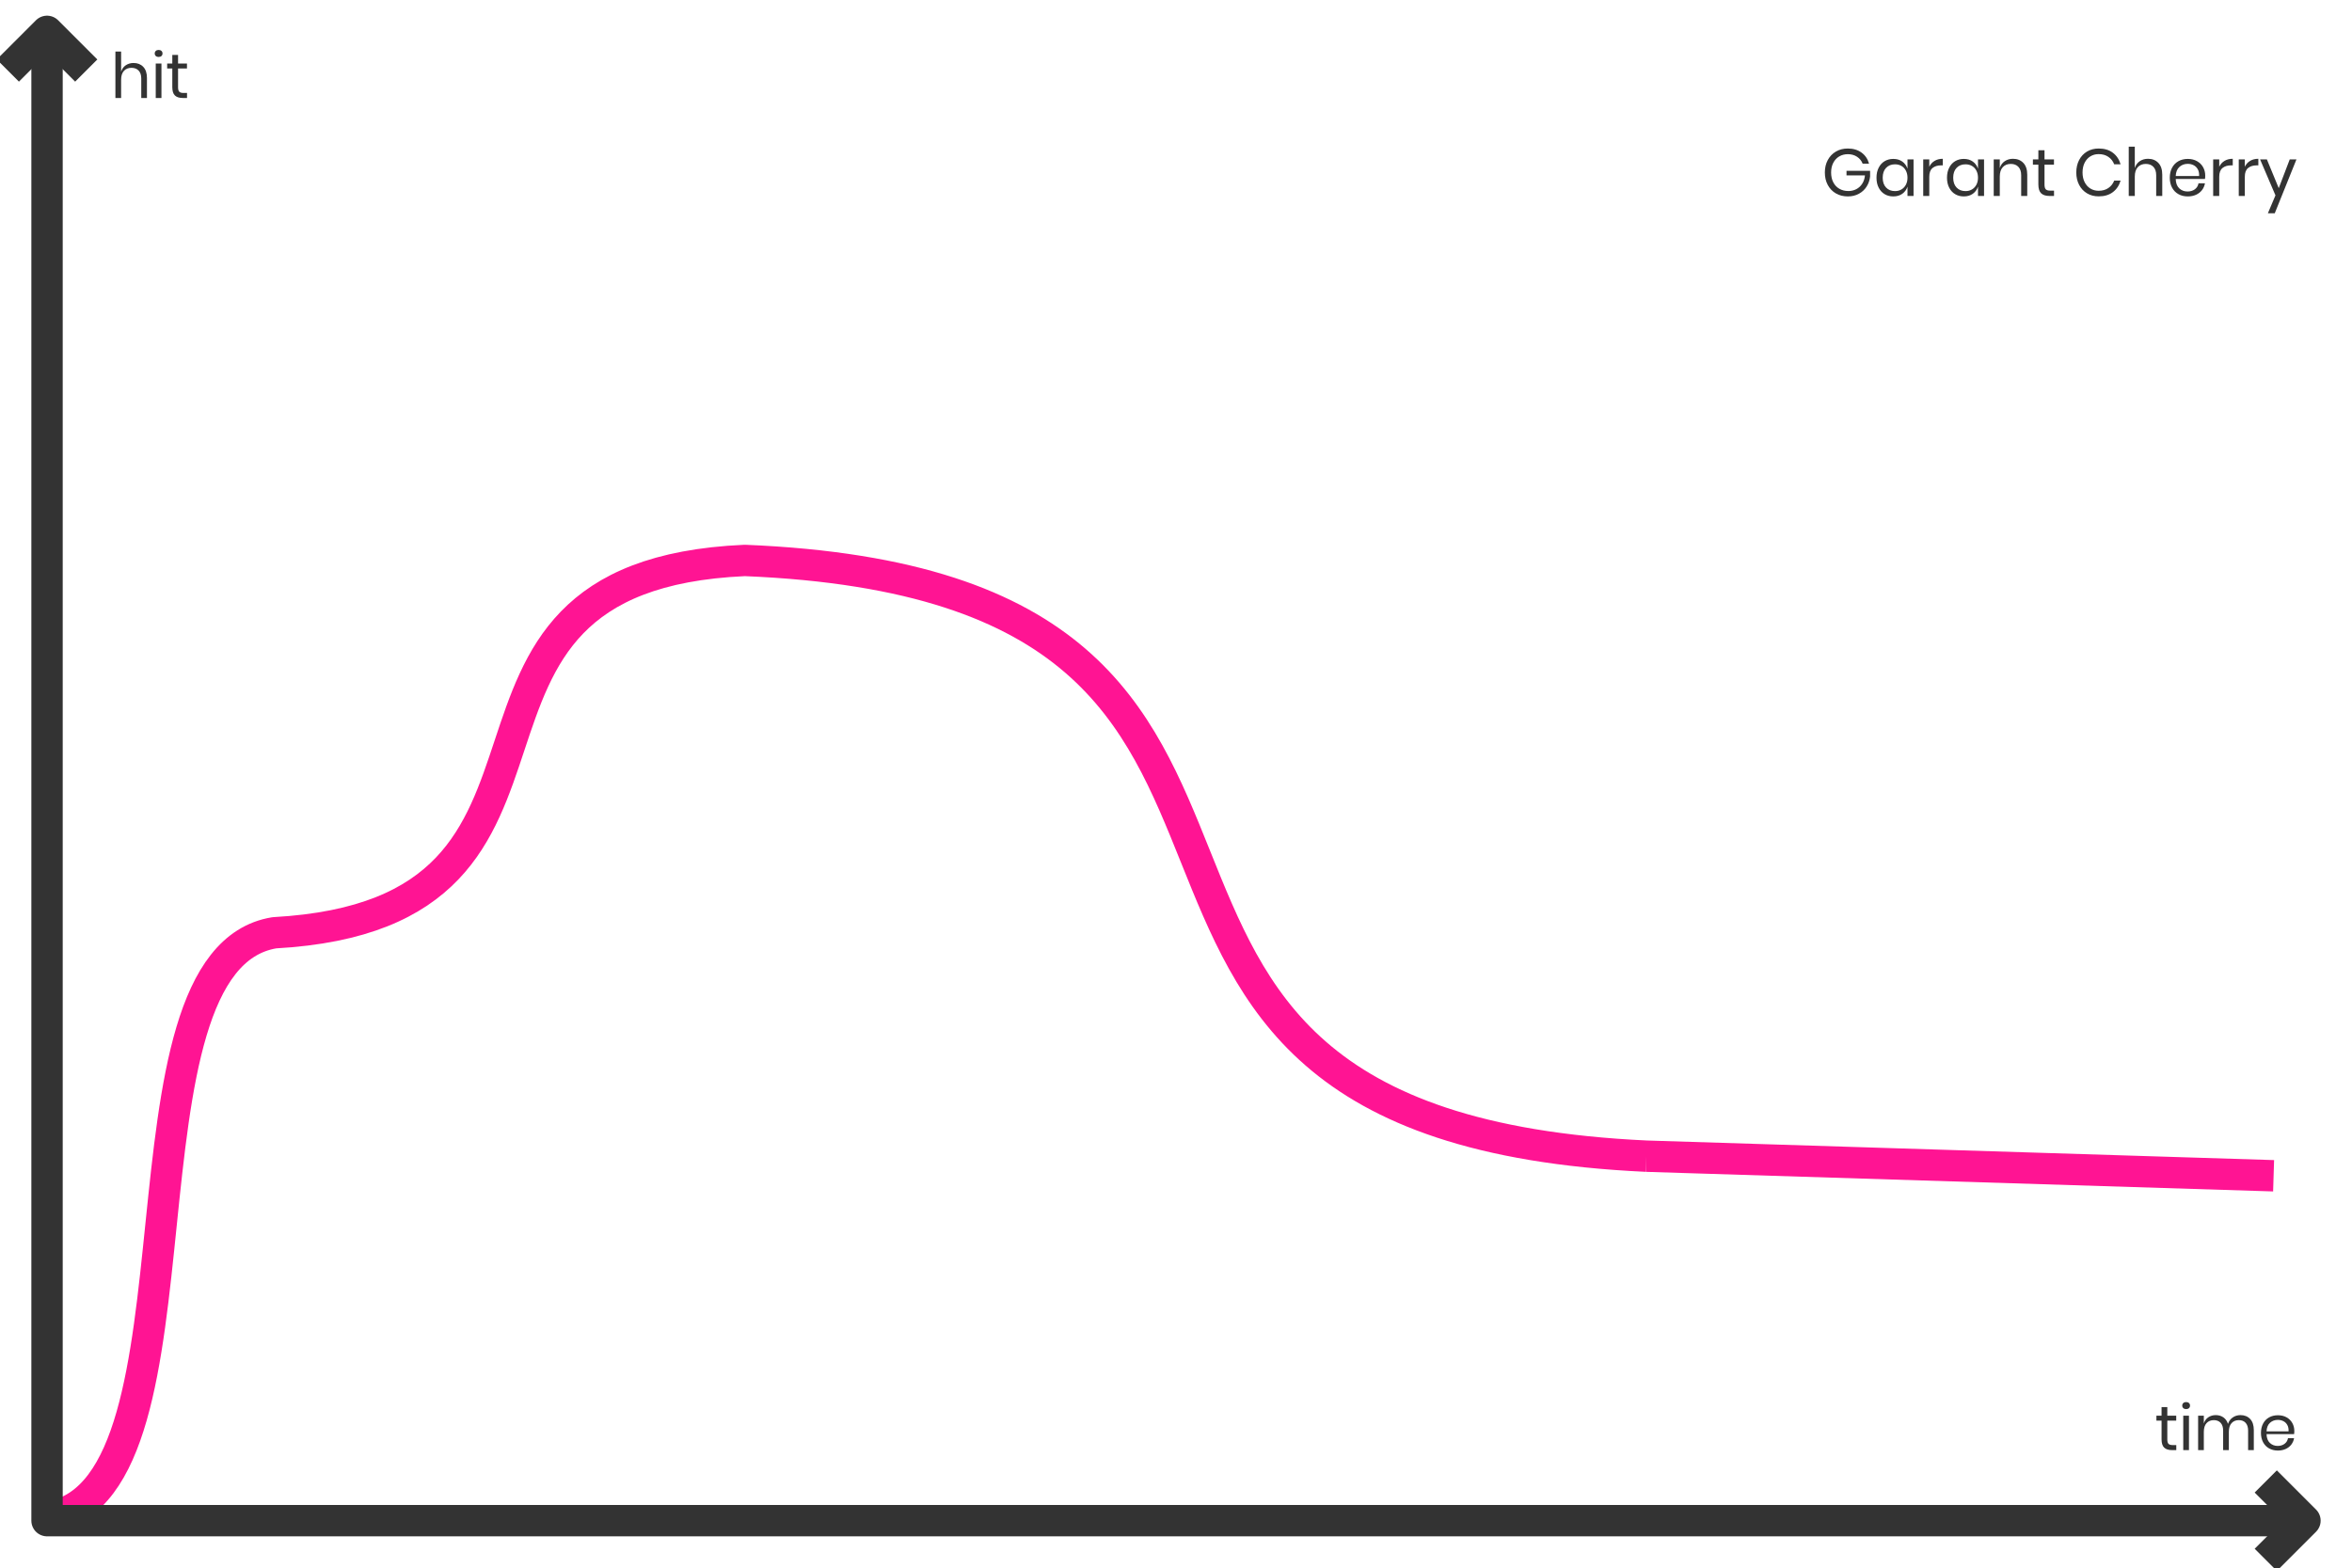
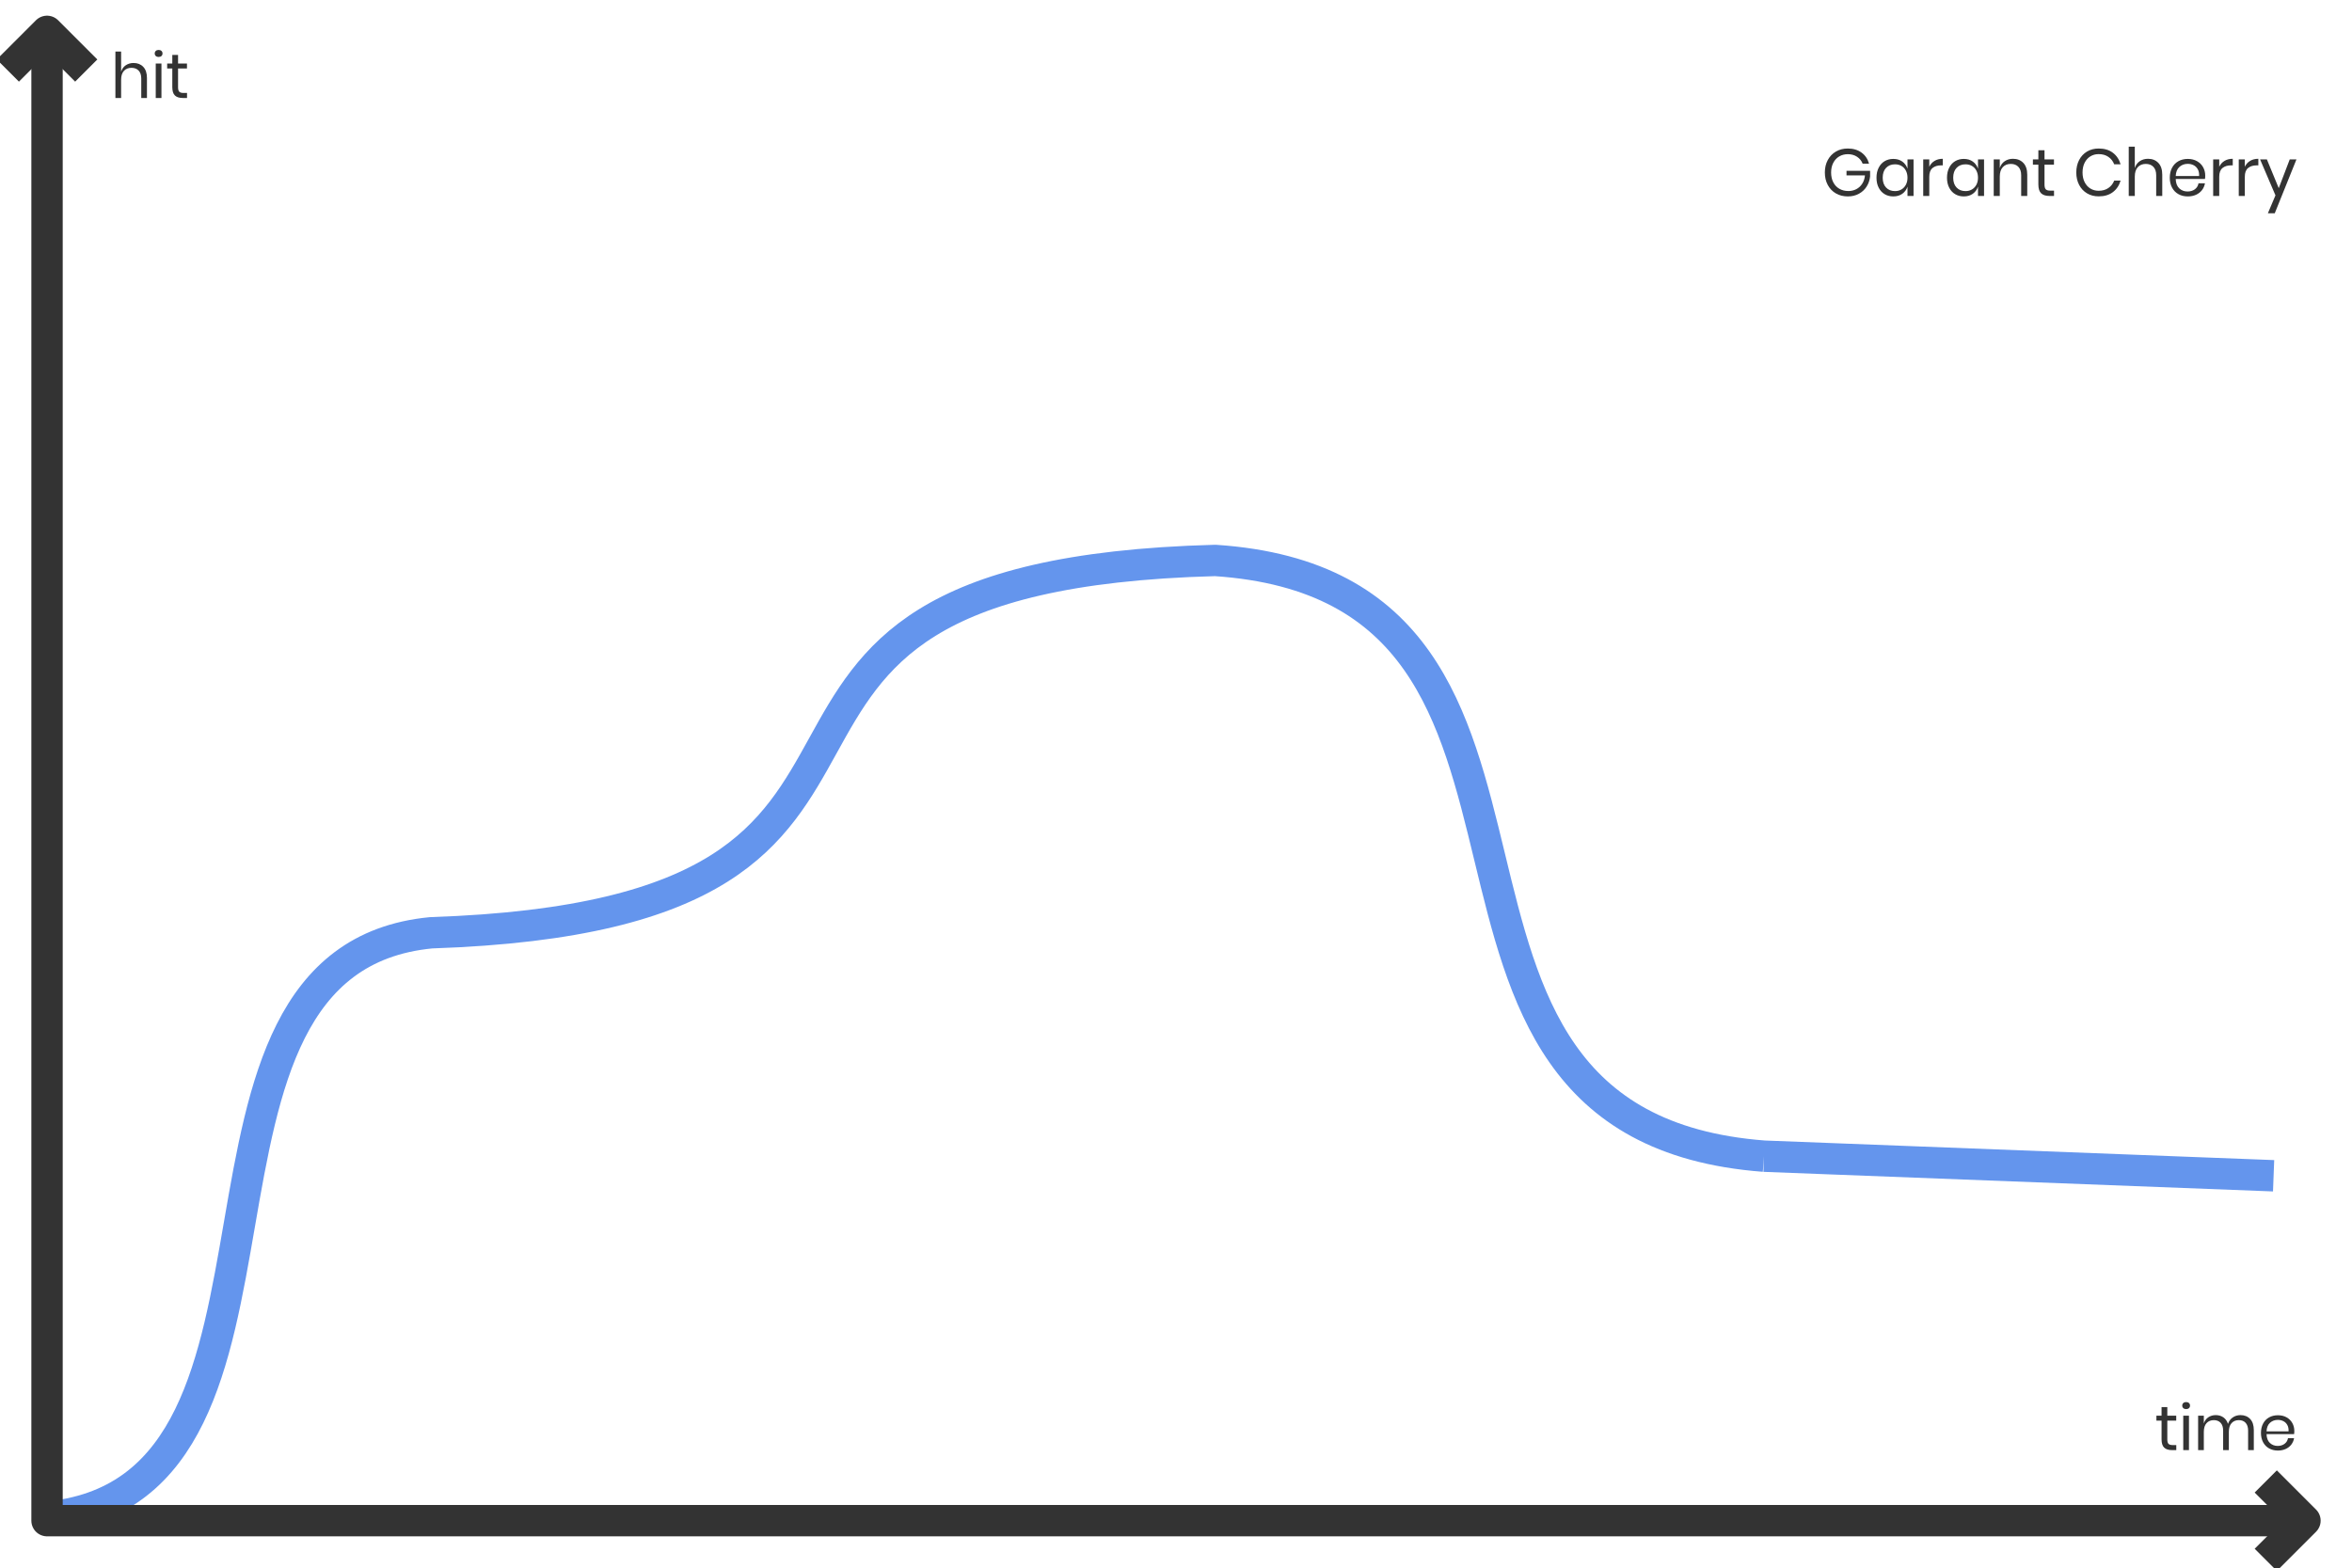
<svg xmlns="http://www.w3.org/2000/svg" xmlns:xlink="http://www.w3.org/1999/xlink" width="600" height="400" viewBox="0 0 600 400">
  <defs>
    <g>
      <g id="glyph-0-0">
        <path d="M 6.68 -12.105 C 8.074 -12.105 9.246 -11.758 10.191 -11.066 C 11.137 -10.375 11.773 -9.434 12.105 -8.246 L 10.473 -8.246 C 10.188 -8.969 9.715 -9.555 9.051 -9.996 C 8.391 -10.438 7.605 -10.66 6.699 -10.66 C 5.883 -10.66 5.152 -10.469 4.504 -10.09 C 3.859 -9.711 3.352 -9.168 2.984 -8.465 C 2.617 -7.762 2.43 -6.938 2.43 -5.984 C 2.43 -5.008 2.617 -4.168 2.992 -3.461 C 3.367 -2.75 3.883 -2.207 4.547 -1.828 C 5.211 -1.449 5.973 -1.258 6.836 -1.258 C 7.57 -1.258 8.246 -1.418 8.855 -1.734 C 9.469 -2.051 9.969 -2.512 10.363 -3.121 C 10.754 -3.727 10.988 -4.438 11.066 -5.254 L 6.359 -5.254 L 6.359 -6.41 L 12.375 -6.41 L 12.375 -4.98 C 12.273 -4.027 11.98 -3.168 11.492 -2.398 C 11.004 -1.625 10.348 -1.016 9.52 -0.562 C 8.691 -0.109 7.754 0.117 6.699 0.117 C 5.543 0.117 4.523 -0.141 3.637 -0.656 C 2.754 -1.172 2.066 -1.891 1.574 -2.812 C 1.078 -3.738 0.832 -4.793 0.832 -5.984 C 0.832 -7.176 1.078 -8.23 1.574 -9.156 C 2.066 -10.078 2.754 -10.801 3.637 -11.32 C 4.523 -11.844 5.535 -12.105 6.68 -12.105 Z M 6.68 -12.105 " />
      </g>
      <g id="glyph-0-1">
        <path d="M 5.066 -9.453 C 5.973 -9.453 6.742 -9.227 7.371 -8.773 C 8 -8.32 8.438 -7.711 8.688 -6.953 L 8.688 -9.332 L 10.234 -9.332 L 10.234 0 L 8.688 0 L 8.688 -2.379 C 8.438 -1.621 8 -1.016 7.371 -0.562 C 6.742 -0.109 5.973 0.117 5.066 0.117 C 4.238 0.117 3.504 -0.074 2.855 -0.461 C 2.211 -0.844 1.703 -1.398 1.336 -2.117 C 0.965 -2.836 0.781 -3.684 0.781 -4.656 C 0.781 -5.633 0.965 -6.484 1.336 -7.207 C 1.703 -7.934 2.211 -8.488 2.855 -8.875 C 3.5 -9.258 4.238 -9.453 5.066 -9.453 Z M 5.508 -8.074 C 4.555 -8.074 3.793 -7.773 3.223 -7.164 C 2.648 -6.559 2.363 -5.723 2.363 -4.656 C 2.363 -3.594 2.648 -2.758 3.223 -2.152 C 3.793 -1.543 4.555 -1.242 5.508 -1.242 C 6.121 -1.242 6.668 -1.383 7.148 -1.664 C 7.629 -1.949 8.008 -2.348 8.277 -2.863 C 8.551 -3.379 8.688 -3.977 8.688 -4.656 C 8.688 -5.336 8.551 -5.938 8.277 -6.461 C 8.008 -6.98 7.629 -7.379 7.148 -7.66 C 6.668 -7.938 6.121 -8.074 5.508 -8.074 Z M 5.508 -8.074 " />
      </g>
      <g id="glyph-0-2">
        <path d="M 2.789 -7.445 C 3.094 -8.09 3.543 -8.594 4.133 -8.949 C 4.723 -9.309 5.422 -9.484 6.238 -9.484 L 6.238 -7.805 L 5.762 -7.805 C 4.891 -7.805 4.176 -7.578 3.621 -7.133 C 3.066 -6.684 2.789 -5.945 2.789 -4.914 L 2.789 0 L 1.242 0 L 1.242 -9.332 L 2.789 -9.332 Z M 2.789 -7.445 " />
      </g>
      <g id="glyph-0-3">
        <path d="M 6.152 -9.484 C 7.242 -9.484 8.121 -9.137 8.789 -8.441 C 9.457 -7.742 9.793 -6.738 9.793 -5.422 L 9.793 0 L 8.246 0 L 8.246 -5.285 C 8.246 -6.215 8.008 -6.93 7.531 -7.43 C 7.055 -7.93 6.41 -8.176 5.594 -8.176 C 4.742 -8.176 4.062 -7.902 3.555 -7.352 C 3.043 -6.801 2.789 -6 2.789 -4.945 L 2.789 0 L 1.242 0 L 1.242 -9.332 L 2.789 -9.332 L 2.789 -7.121 C 3.027 -7.883 3.449 -8.465 4.055 -8.875 C 4.66 -9.281 5.359 -9.484 6.152 -9.484 Z M 6.152 -9.484 " />
      </g>
      <g id="glyph-0-4">
        <path d="M 5.695 -1.359 L 5.695 0 L 4.539 0 C 3.586 0 2.875 -0.227 2.406 -0.68 C 1.934 -1.133 1.699 -1.895 1.699 -2.957 L 1.699 -7.988 L 0.305 -7.988 L 0.305 -9.332 L 1.699 -9.332 L 1.699 -11.66 L 3.266 -11.66 L 3.266 -9.332 L 5.68 -9.332 L 5.68 -7.988 L 3.266 -7.988 L 3.266 -2.926 C 3.266 -2.324 3.375 -1.914 3.594 -1.691 C 3.816 -1.469 4.199 -1.359 4.742 -1.359 Z M 5.695 -1.359 " />
      </g>
      <g id="glyph-0-5">
        <rect x="0" y="0" width="0" height="0" mask="url(#mask-0)" />
      </g>
      <g id="glyph-0-6">
        <path d="M 6.547 -12.105 C 8.008 -12.105 9.215 -11.746 10.164 -11.023 C 11.117 -10.305 11.773 -9.32 12.137 -8.074 L 10.508 -8.074 C 10.199 -8.867 9.707 -9.5 9.027 -9.969 C 8.348 -10.441 7.516 -10.676 6.527 -10.676 C 5.746 -10.676 5.047 -10.484 4.43 -10.105 C 3.812 -9.727 3.324 -9.184 2.965 -8.473 C 2.609 -7.766 2.43 -6.938 2.43 -5.984 C 2.43 -5.043 2.609 -4.223 2.965 -3.52 C 3.324 -2.816 3.812 -2.273 4.43 -1.895 C 5.047 -1.516 5.746 -1.324 6.527 -1.324 C 7.516 -1.324 8.348 -1.562 9.027 -2.031 C 9.707 -2.5 10.199 -3.133 10.508 -3.926 L 12.137 -3.926 C 11.773 -2.68 11.117 -1.695 10.164 -0.977 C 9.215 -0.258 8.008 0.102 6.547 0.102 C 5.422 0.102 4.43 -0.156 3.57 -0.672 C 2.707 -1.188 2.039 -1.906 1.555 -2.832 C 1.074 -3.754 0.832 -4.805 0.832 -5.984 C 0.832 -7.176 1.074 -8.234 1.555 -9.164 C 2.035 -10.094 2.707 -10.816 3.57 -11.332 C 4.43 -11.848 5.422 -12.105 6.547 -12.105 Z M 6.547 -12.105 " />
      </g>
      <g id="glyph-0-7">
        <path d="M 6.152 -9.484 C 7.242 -9.484 8.121 -9.137 8.789 -8.441 C 9.457 -7.742 9.793 -6.738 9.793 -5.422 L 9.793 0 L 8.246 0 L 8.246 -5.285 C 8.246 -6.215 8.008 -6.93 7.531 -7.43 C 7.055 -7.93 6.41 -8.176 5.594 -8.176 C 4.742 -8.176 4.062 -7.902 3.555 -7.352 C 3.043 -6.801 2.789 -6 2.789 -4.945 L 2.789 0 L 1.242 0 L 1.242 -12.578 L 2.789 -12.578 L 2.789 -7.121 C 3.027 -7.883 3.449 -8.465 4.055 -8.875 C 4.66 -9.281 5.359 -9.484 6.152 -9.484 Z M 6.152 -9.484 " />
      </g>
      <g id="glyph-0-8">
        <path d="M 9.824 -5.184 C 9.824 -4.855 9.805 -4.574 9.758 -4.336 L 2.297 -4.336 C 2.328 -3.27 2.633 -2.469 3.203 -1.938 C 3.777 -1.406 4.477 -1.141 5.305 -1.141 C 6.051 -1.141 6.68 -1.328 7.184 -1.707 C 7.688 -2.086 7.996 -2.594 8.109 -3.23 L 9.758 -3.23 C 9.645 -2.586 9.391 -2.008 9 -1.496 C 8.609 -0.984 8.102 -0.59 7.48 -0.305 C 6.855 -0.023 6.152 0.117 5.371 0.117 C 4.477 0.117 3.684 -0.074 2.992 -0.461 C 2.301 -0.844 1.758 -1.398 1.367 -2.117 C 0.977 -2.836 0.781 -3.684 0.781 -4.656 C 0.781 -5.633 0.977 -6.484 1.367 -7.207 C 1.758 -7.934 2.301 -8.488 2.992 -8.875 C 3.684 -9.258 4.477 -9.453 5.371 -9.453 C 6.277 -9.453 7.07 -9.258 7.742 -8.875 C 8.418 -8.488 8.934 -7.973 9.289 -7.328 C 9.648 -6.68 9.824 -5.969 9.824 -5.184 Z M 8.262 -5.082 C 8.297 -5.773 8.184 -6.352 7.922 -6.816 C 7.66 -7.281 7.305 -7.629 6.852 -7.855 C 6.398 -8.082 5.906 -8.195 5.371 -8.195 C 4.523 -8.195 3.809 -7.93 3.23 -7.402 C 2.652 -6.875 2.34 -6.102 2.297 -5.082 Z M 8.262 -5.082 " />
      </g>
      <g id="glyph-0-9">
        <path d="M 1.887 -9.332 L 4.914 -1.988 L 7.719 -9.332 L 9.434 -9.332 L 3.895 4.422 L 2.141 4.422 L 4.078 -0.152 L 0.152 -9.332 Z M 1.887 -9.332 " />
      </g>
      <g id="glyph-1-0">
        <path d="M 5.793 -8.93 C 6.816 -8.93 7.645 -8.602 8.273 -7.945 C 8.902 -7.289 9.215 -6.34 9.215 -5.105 L 9.215 0 L 7.762 0 L 7.762 -4.977 C 7.762 -5.852 7.535 -6.523 7.09 -6.992 C 6.641 -7.461 6.031 -7.695 5.266 -7.695 C 4.465 -7.695 3.824 -7.438 3.344 -6.922 C 2.863 -6.402 2.625 -5.648 2.625 -4.656 L 2.625 0 L 1.168 0 L 1.168 -11.84 L 2.625 -11.84 L 2.625 -6.703 C 2.848 -7.418 3.246 -7.969 3.816 -8.352 C 4.387 -8.734 5.047 -8.93 5.793 -8.93 Z M 5.793 -8.93 " />
      </g>
      <g id="glyph-1-1">
        <path d="M 0.91 -11.359 C 0.91 -11.625 1.004 -11.844 1.184 -12.008 C 1.363 -12.172 1.605 -12.258 1.902 -12.258 C 2.203 -12.258 2.441 -12.172 2.625 -12.008 C 2.805 -11.844 2.895 -11.625 2.895 -11.359 C 2.895 -11.094 2.805 -10.879 2.625 -10.711 C 2.441 -10.547 2.203 -10.465 1.902 -10.465 C 1.605 -10.465 1.367 -10.547 1.184 -10.711 C 1.004 -10.879 0.91 -11.094 0.91 -11.359 Z M 2.625 -8.785 L 2.625 0 L 1.168 0 L 1.168 -8.785 Z M 2.625 -8.785 " />
      </g>
      <g id="glyph-1-2">
        <path d="M 5.359 -1.281 L 5.359 0 L 4.273 0 C 3.375 0 2.707 -0.215 2.266 -0.641 C 1.82 -1.066 1.602 -1.781 1.602 -2.785 L 1.602 -7.52 L 0.289 -7.52 L 0.289 -8.785 L 1.602 -8.785 L 1.602 -10.977 L 3.07 -10.977 L 3.07 -8.785 L 5.344 -8.785 L 5.344 -7.52 L 3.07 -7.52 L 3.07 -2.754 C 3.07 -2.188 3.176 -1.801 3.383 -1.594 C 3.59 -1.383 3.953 -1.281 4.465 -1.281 Z M 5.359 -1.281 " />
      </g>
      <g id="glyph-1-3">
        <path d="M 11.969 -8.93 C 12.992 -8.93 13.816 -8.602 14.441 -7.945 C 15.066 -7.289 15.375 -6.34 15.375 -5.105 L 15.375 0 L 13.922 0 L 13.922 -4.977 C 13.922 -5.84 13.711 -6.5 13.289 -6.961 C 12.867 -7.418 12.289 -7.648 11.551 -7.648 C 10.785 -7.648 10.168 -7.395 9.703 -6.887 C 9.238 -6.383 9.008 -5.637 9.008 -4.656 L 9.008 0 L 7.551 0 L 7.551 -4.977 C 7.551 -5.84 7.34 -6.5 6.91 -6.961 C 6.484 -7.418 5.91 -7.648 5.184 -7.648 C 4.406 -7.648 3.785 -7.395 3.32 -6.887 C 2.855 -6.383 2.625 -5.637 2.625 -4.656 L 2.625 0 L 1.168 0 L 1.168 -8.785 L 2.625 -8.785 L 2.625 -6.785 C 2.836 -7.477 3.219 -8.008 3.77 -8.375 C 4.316 -8.742 4.949 -8.93 5.664 -8.93 C 6.41 -8.93 7.059 -8.738 7.609 -8.359 C 8.156 -7.98 8.551 -7.426 8.785 -6.688 C 9.031 -7.402 9.441 -7.953 10.016 -8.344 C 10.594 -8.734 11.242 -8.93 11.969 -8.93 Z M 11.969 -8.93 " />
      </g>
      <g id="glyph-1-4">
        <path d="M 9.246 -4.879 C 9.246 -4.57 9.227 -4.305 9.184 -4.078 L 2.16 -4.078 C 2.191 -3.078 2.477 -2.324 3.016 -1.824 C 3.555 -1.324 4.215 -1.07 4.992 -1.07 C 5.695 -1.07 6.285 -1.25 6.762 -1.609 C 7.234 -1.965 7.523 -2.441 7.633 -3.039 L 9.184 -3.039 C 9.078 -2.434 8.84 -1.887 8.473 -1.406 C 8.105 -0.926 7.625 -0.555 7.039 -0.289 C 6.453 -0.023 5.793 0.113 5.055 0.113 C 4.215 0.113 3.465 -0.07 2.816 -0.434 C 2.164 -0.797 1.656 -1.316 1.289 -1.992 C 0.922 -2.668 0.734 -3.465 0.734 -4.383 C 0.734 -5.301 0.922 -6.102 1.289 -6.785 C 1.656 -7.469 2.164 -7.988 2.816 -8.352 C 3.469 -8.715 4.215 -8.895 5.055 -8.895 C 5.91 -8.895 6.652 -8.715 7.289 -8.352 C 7.922 -7.988 8.406 -7.504 8.742 -6.895 C 9.078 -6.289 9.246 -5.617 9.246 -4.879 Z M 7.777 -4.785 C 7.809 -5.434 7.703 -5.98 7.457 -6.414 C 7.211 -6.852 6.875 -7.18 6.449 -7.391 C 6.023 -7.605 5.559 -7.711 5.055 -7.711 C 4.254 -7.711 3.586 -7.465 3.039 -6.969 C 2.496 -6.473 2.203 -5.742 2.16 -4.785 Z M 7.777 -4.785 " />
      </g>
    </g>
-     <image id="source-10" x="0" y="0" width="0" height="0" />
+     <image id="source-9" x="0" y="0" width="0" height="0" />
    <mask id="mask-0">
-       <use xlink:href="#source-10" />
+       <use xlink:href="#source-9" />
    </mask>
  </defs>
  <rect x="-60" y="-40" width="720" height="480" fill="rgb(100%, 100%, 100%)" fill-opacity="1" />
  <g fill="rgb(20%, 20%, 20%)" fill-opacity="1">
    <use xlink:href="#glyph-0-0" x="464.691" y="50" />
    <use xlink:href="#glyph-0-1" x="477.917" y="50" />
    <use xlink:href="#glyph-0-2" x="489.375" y="50" />
    <use xlink:href="#glyph-0-1" x="495.903" y="50" />
    <use xlink:href="#glyph-0-3" x="507.361" y="50" />
    <use xlink:href="#glyph-0-4" x="518.292" y="50" />
    <use xlink:href="#glyph-0-5" x="524.633" y="50" />
    <use xlink:href="#glyph-0-6" x="528.832" y="50" />
    <use xlink:href="#glyph-0-7" x="541.803" y="50" />
    <use xlink:href="#glyph-0-8" x="552.734" y="50" />
    <use xlink:href="#glyph-0-2" x="563.342" y="50" />
    <use xlink:href="#glyph-0-2" x="569.87" y="50" />
    <use xlink:href="#glyph-0-9" x="576.398" y="50" />
  </g>
-   <path fill="none" stroke-width="8" stroke-linecap="butt" stroke-linejoin="round" stroke="rgb(100%, 7.843%, 57.647%)" stroke-opacity="1" stroke-miterlimit="10" d="M 13 387 C 55 379 27 245 70 238 C 160 233 100 147 190 143 C 362 150 248 287 420 295 M 420 295 L 580 300 " />
+   <path fill="none" stroke-width="8" stroke-linecap="butt" stroke-linejoin="round" stroke="rgb(39.216%, 58.431%, 92.941%)" stroke-opacity="1" stroke-miterlimit="10" d="M 13 387 C 85 379 37 245 110 238 C 260 233 160 147 310 143 C 415 150 345 287 450 295 M 450 295 L 580 300 " />
  <path fill="none" stroke-width="8" stroke-linecap="butt" stroke-linejoin="round" stroke="rgb(20%, 20%, 20%)" stroke-opacity="1" stroke-miterlimit="10" d="M 12 8 L 12 388 L 588 388 " />
  <path fill="none" stroke-width="8" stroke-linecap="butt" stroke-linejoin="round" stroke="rgb(20%, 20%, 20%)" stroke-opacity="1" stroke-miterlimit="10" d="M 2 18 L 12 8 L 22 18 " />
  <path fill="none" stroke-width="8" stroke-linecap="butt" stroke-linejoin="round" stroke="rgb(20%, 20%, 20%)" stroke-opacity="1" stroke-miterlimit="10" d="M 578 378 L 588 388 L 578 398 " />
  <g fill="rgb(20%, 20%, 20%)" fill-opacity="1">
    <use xlink:href="#glyph-1-0" x="28.273" y="25" />
    <use xlink:href="#glyph-1-1" x="38.561" y="25" />
    <use xlink:href="#glyph-1-2" x="42.353" y="25" />
  </g>
  <g fill="rgb(20%, 20%, 20%)" fill-opacity="1">
    <use xlink:href="#glyph-1-2" x="549.816" y="370" />
    <use xlink:href="#glyph-1-1" x="555.784" y="370" />
    <use xlink:href="#glyph-1-3" x="559.576" y="370" />
    <use xlink:href="#glyph-1-4" x="576.04" y="370" />
  </g>
</svg>
